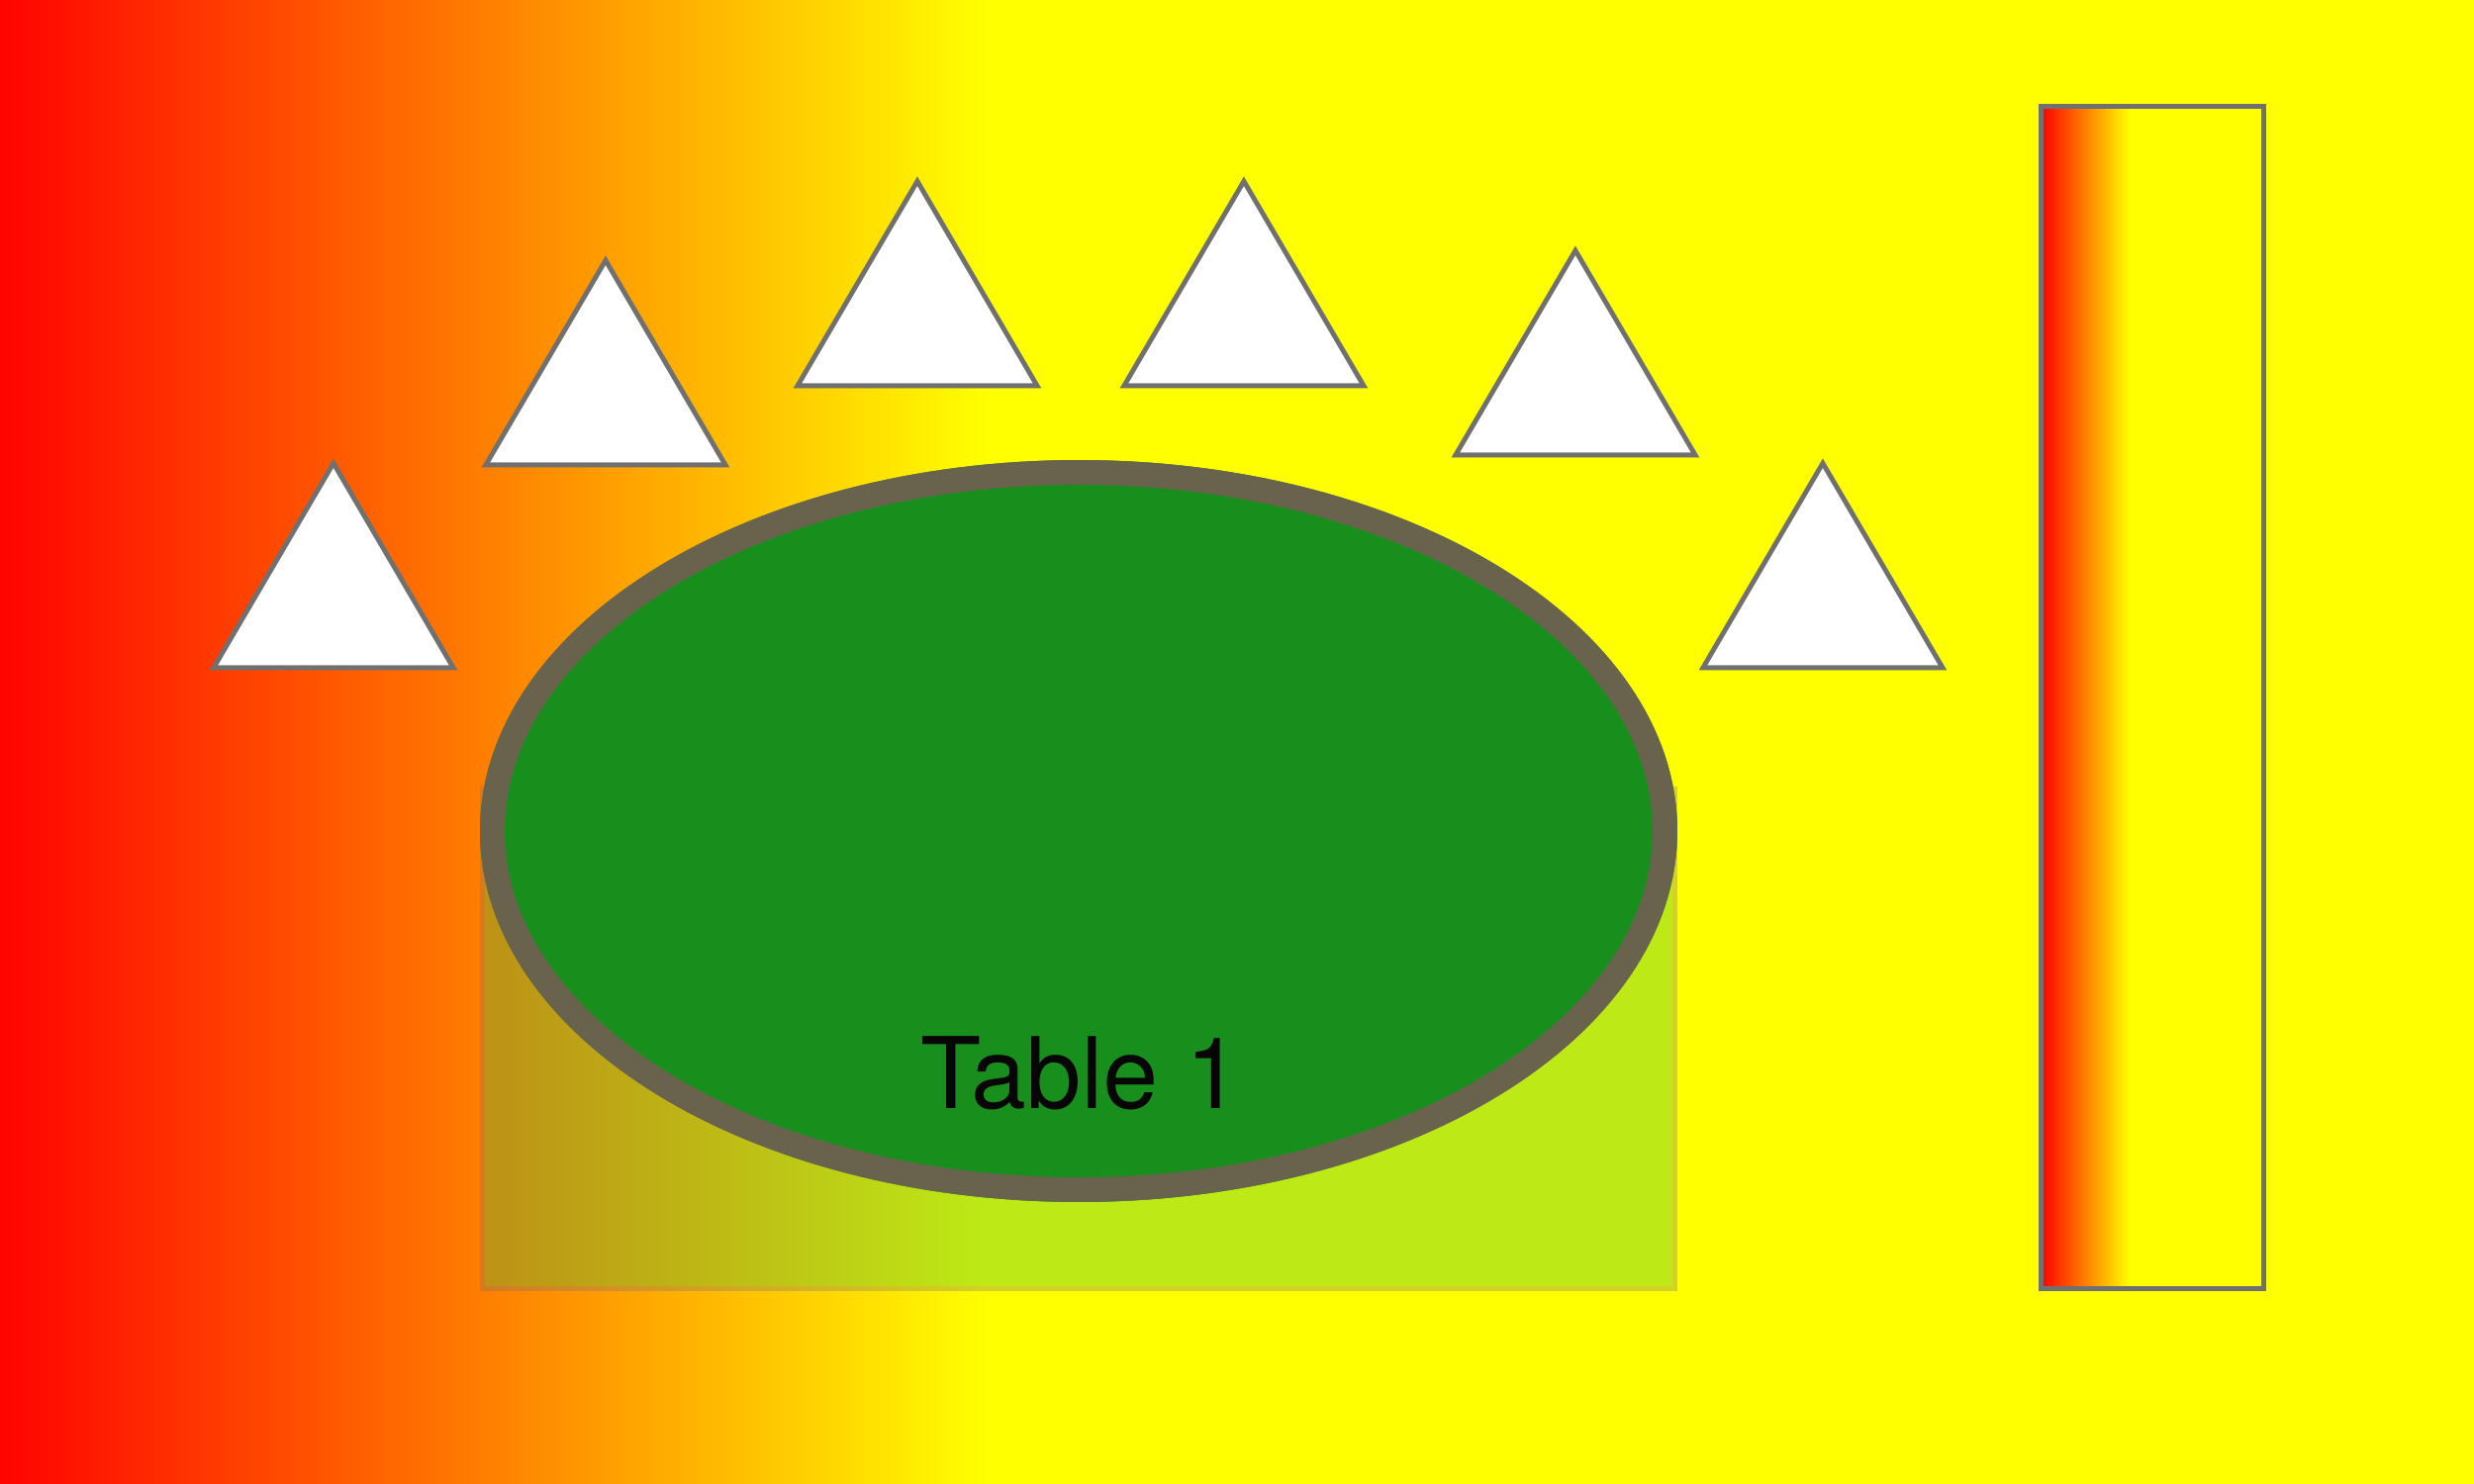
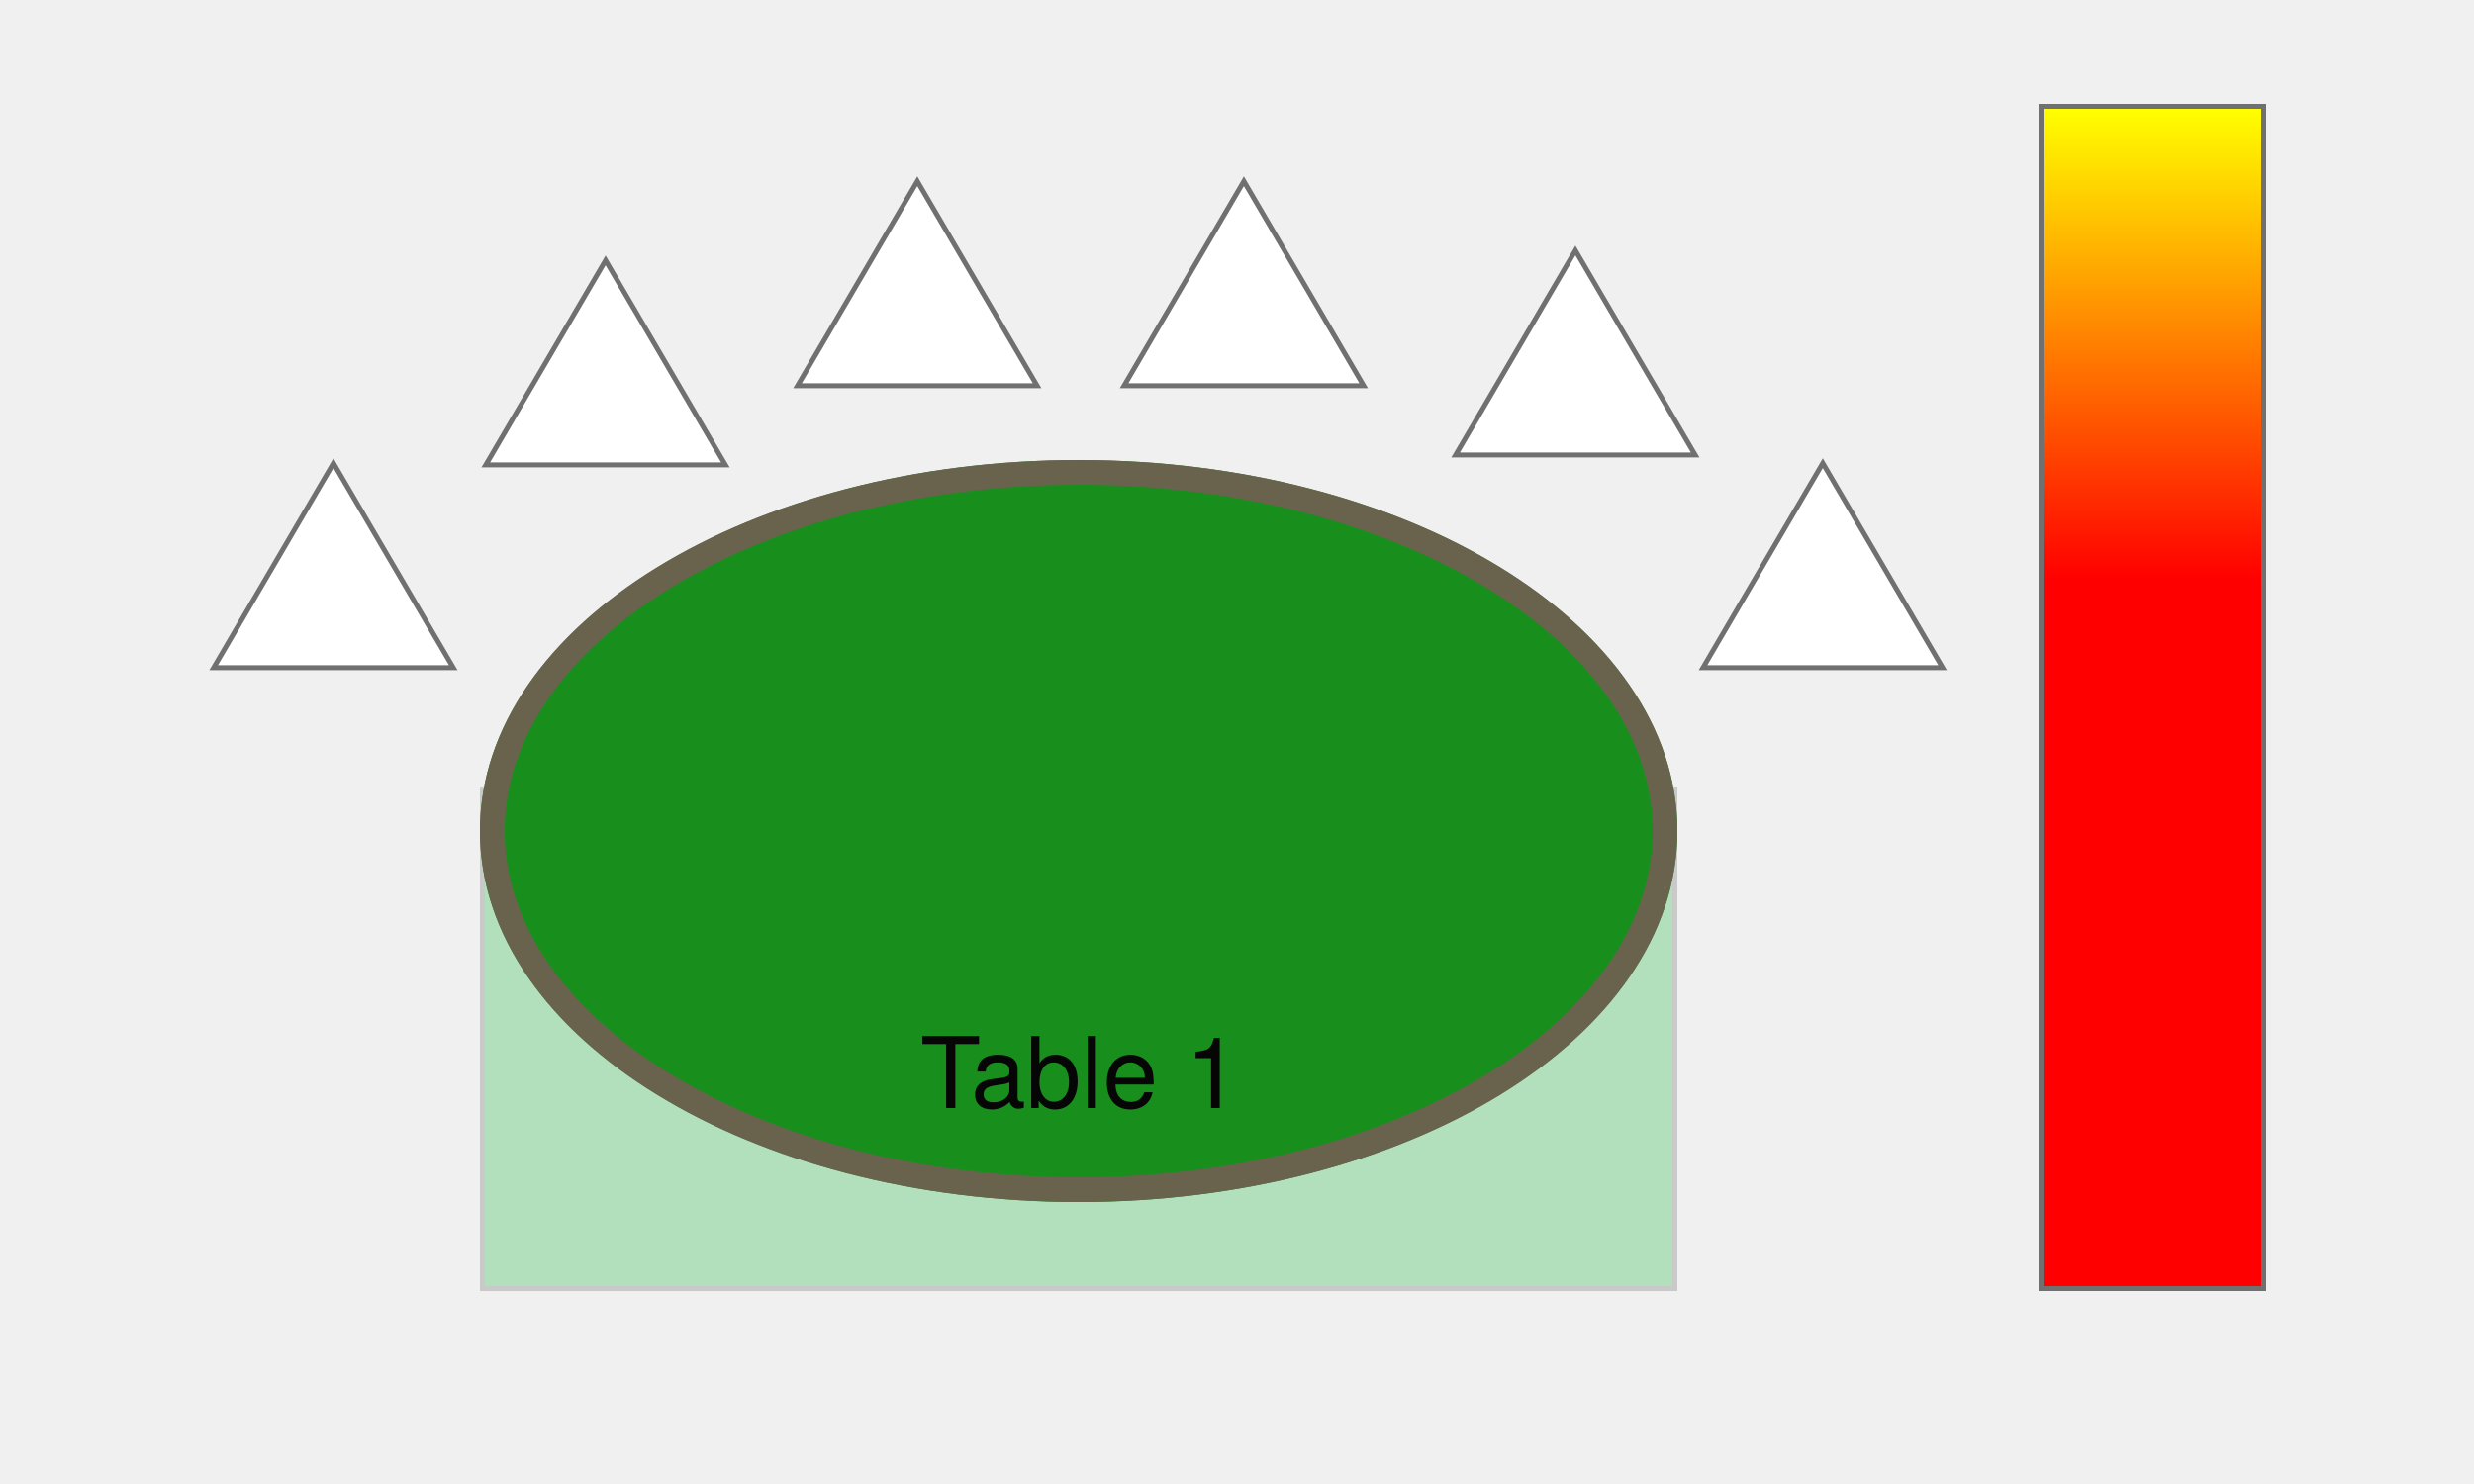
<svg xmlns="http://www.w3.org/2000/svg" width="500" height="300" viewBox="0 0 500 300">
  <defs>
    <style>
      .cls-1 {
        clip-path: url(#clip-Web_1280_1);
      }

      .cls-10, .cls-2, .cls-5 {
        fill: #fff;
      }

      .cls-2, .cls-3 {
        stroke: #707070;
      }

      .cls-3 {
        fill: #2bba47;
        opacity: 0.312;
      }

      .cls-4 {
        fill: #188e1c;
        stroke: #69634e;
        stroke-width: 5px;
      }

      .cls-6 {
        fill: #070606;
        font-size: 20px;
        font-family: HelveticaNeue, Helvetica Neue;
      }

      .cls-7, .cls-9 {
        stroke: none;
      }

      .cls-8 {
        fill: none
      }

      .cls-9 {
        fill: #707070;
      }

      .cls-10 {
        fill: url(#Gradient1);
      }
    </style>
-     <linearGradient id="Gradient1">
-       <stop class="stop1" offset="0%" stop-color="red" />
-       <stop class="stop2" offset="40%" stop-color="yellow" />
+     <linearGradient id="Gradient1" x1="0%" y1="0%" x2="0%" y2="100%">
+       <stop class="stop1" offset="0%" stop-color="yellow" />
+       <stop class="stop2" offset="40%" stop-color="red" />
    </linearGradient>
    <clipPath id="clip-Web_1280_1">
      <rect width="500" height="300" />
    </clipPath>
  </defs>
  <g id="Web_1280_1" data-name="Web 1280 – 1" class="cls-1">
-     <rect class="cls-10" width="500" height="300" />
+     <rect class="cls-8" width="500" height="300" />
    <g id="Gauge" class="cls-2" transform="translate(412 21)">
      <rect class="cls-7" width="46" height="240" />
      <rect class="cls-10" x="0.5" y="0.5" width="45" height="239" />
    </g>
    <g id="TableCase" class="cls-3" transform="translate(97 159)">
      <rect class="cls-7" width="242" height="102" />
      <rect class="cls-8" x="0.5" y="0.5" width="241" height="101" />
    </g>
    <g id="Table" class="cls-4" transform="translate(97 93)">
      <ellipse class="cls-7" cx="121" cy="75" rx="121" ry="75" />
      <ellipse class="cls-8" cx="121" cy="75" rx="118.5" ry="72.5" />
    </g>
    <g id="Patron6" class="cls-5" transform="translate(343.313 92.646)">
      <path class="cls-7" d="M 49.284 42.328 L 0.872 42.328 L 25.078 0.99 L 49.284 42.328 Z" />
      <path class="cls-9" d="M 25.078 1.979 L 1.744 41.828 L 48.412 41.828 L 25.078 1.979 M 25.078 -3.814697265625e-06 L 50.156 42.828 L -3.814697265625e-06 42.828 L 25.078 -3.814697265625e-06 Z" />
    </g>
    <g id="Patron5" class="cls-5" transform="translate(293.313 49.646)">
      <path class="cls-7" d="M 49.284 42.328 L 0.872 42.328 L 25.078 0.99 L 49.284 42.328 Z" />
      <path class="cls-9" d="M 25.078 1.979 L 1.744 41.828 L 48.412 41.828 L 25.078 1.979 M 25.078 -3.814697265625e-06 L 50.156 42.828 L -3.814697265625e-06 42.828 L 25.078 -3.814697265625e-06 Z" />
    </g>
    <g id="Patron4" class="cls-5" transform="translate(226.313 35.646)">
      <path class="cls-7" d="M 49.284 42.328 L 0.872 42.328 L 25.078 0.99 L 49.284 42.328 Z" />
      <path class="cls-9" d="M 25.078 1.979 L 1.744 41.828 L 48.412 41.828 L 25.078 1.979 M 25.078 -3.814697265625e-06 L 50.156 42.828 L -3.814697265625e-06 42.828 L 25.078 -3.814697265625e-06 Z" />
    </g>
    <g id="Patron3" class="cls-5" transform="translate(160.313 35.646)">
      <path class="cls-7" d="M 49.284 42.328 L 0.872 42.328 L 25.078 0.99 L 49.284 42.328 Z" />
      <path class="cls-9" d="M 25.078 1.979 L 1.744 41.828 L 48.412 41.828 L 25.078 1.979 M 25.078 -3.814697265625e-06 L 50.156 42.828 L -3.814697265625e-06 42.828 L 25.078 -3.814697265625e-06 Z" />
    </g>
    <g id="Patron2" class="cls-5" transform="translate(97.313 51.646)">
      <path class="cls-7" d="M 49.284 42.328 L 0.872 42.328 L 25.078 0.99 L 49.284 42.328 Z" />
      <path class="cls-9" d="M 25.078 1.979 L 1.744 41.828 L 48.412 41.828 L 25.078 1.979 M 25.078 -3.814697265625e-06 L 50.156 42.828 L -3.814697265625e-06 42.828 L 25.078 -3.814697265625e-06 Z" />
    </g>
    <g id="Patron1" class="cls-5" transform="translate(42.313 92.646)">
      <path class="cls-7" d="M 49.284 42.328 L 0.872 42.328 L 25.078 0.99 L 49.284 42.328 Z" />
      <path class="cls-9" d="M 25.078 1.979 L 1.744 41.828 L 48.412 41.828 L 25.078 1.979 M 25.078 -3.814697265625e-06 L 50.156 42.828 L -3.814697265625e-06 42.828 L 25.078 -3.814697265625e-06 Z" />
    </g>
    <text id="Table_1" data-name="Table 1" class="cls-6" transform="translate(186 224)">
      <tspan x="0" y="0">Table 1</tspan>
    </text>
  </g>
</svg>
